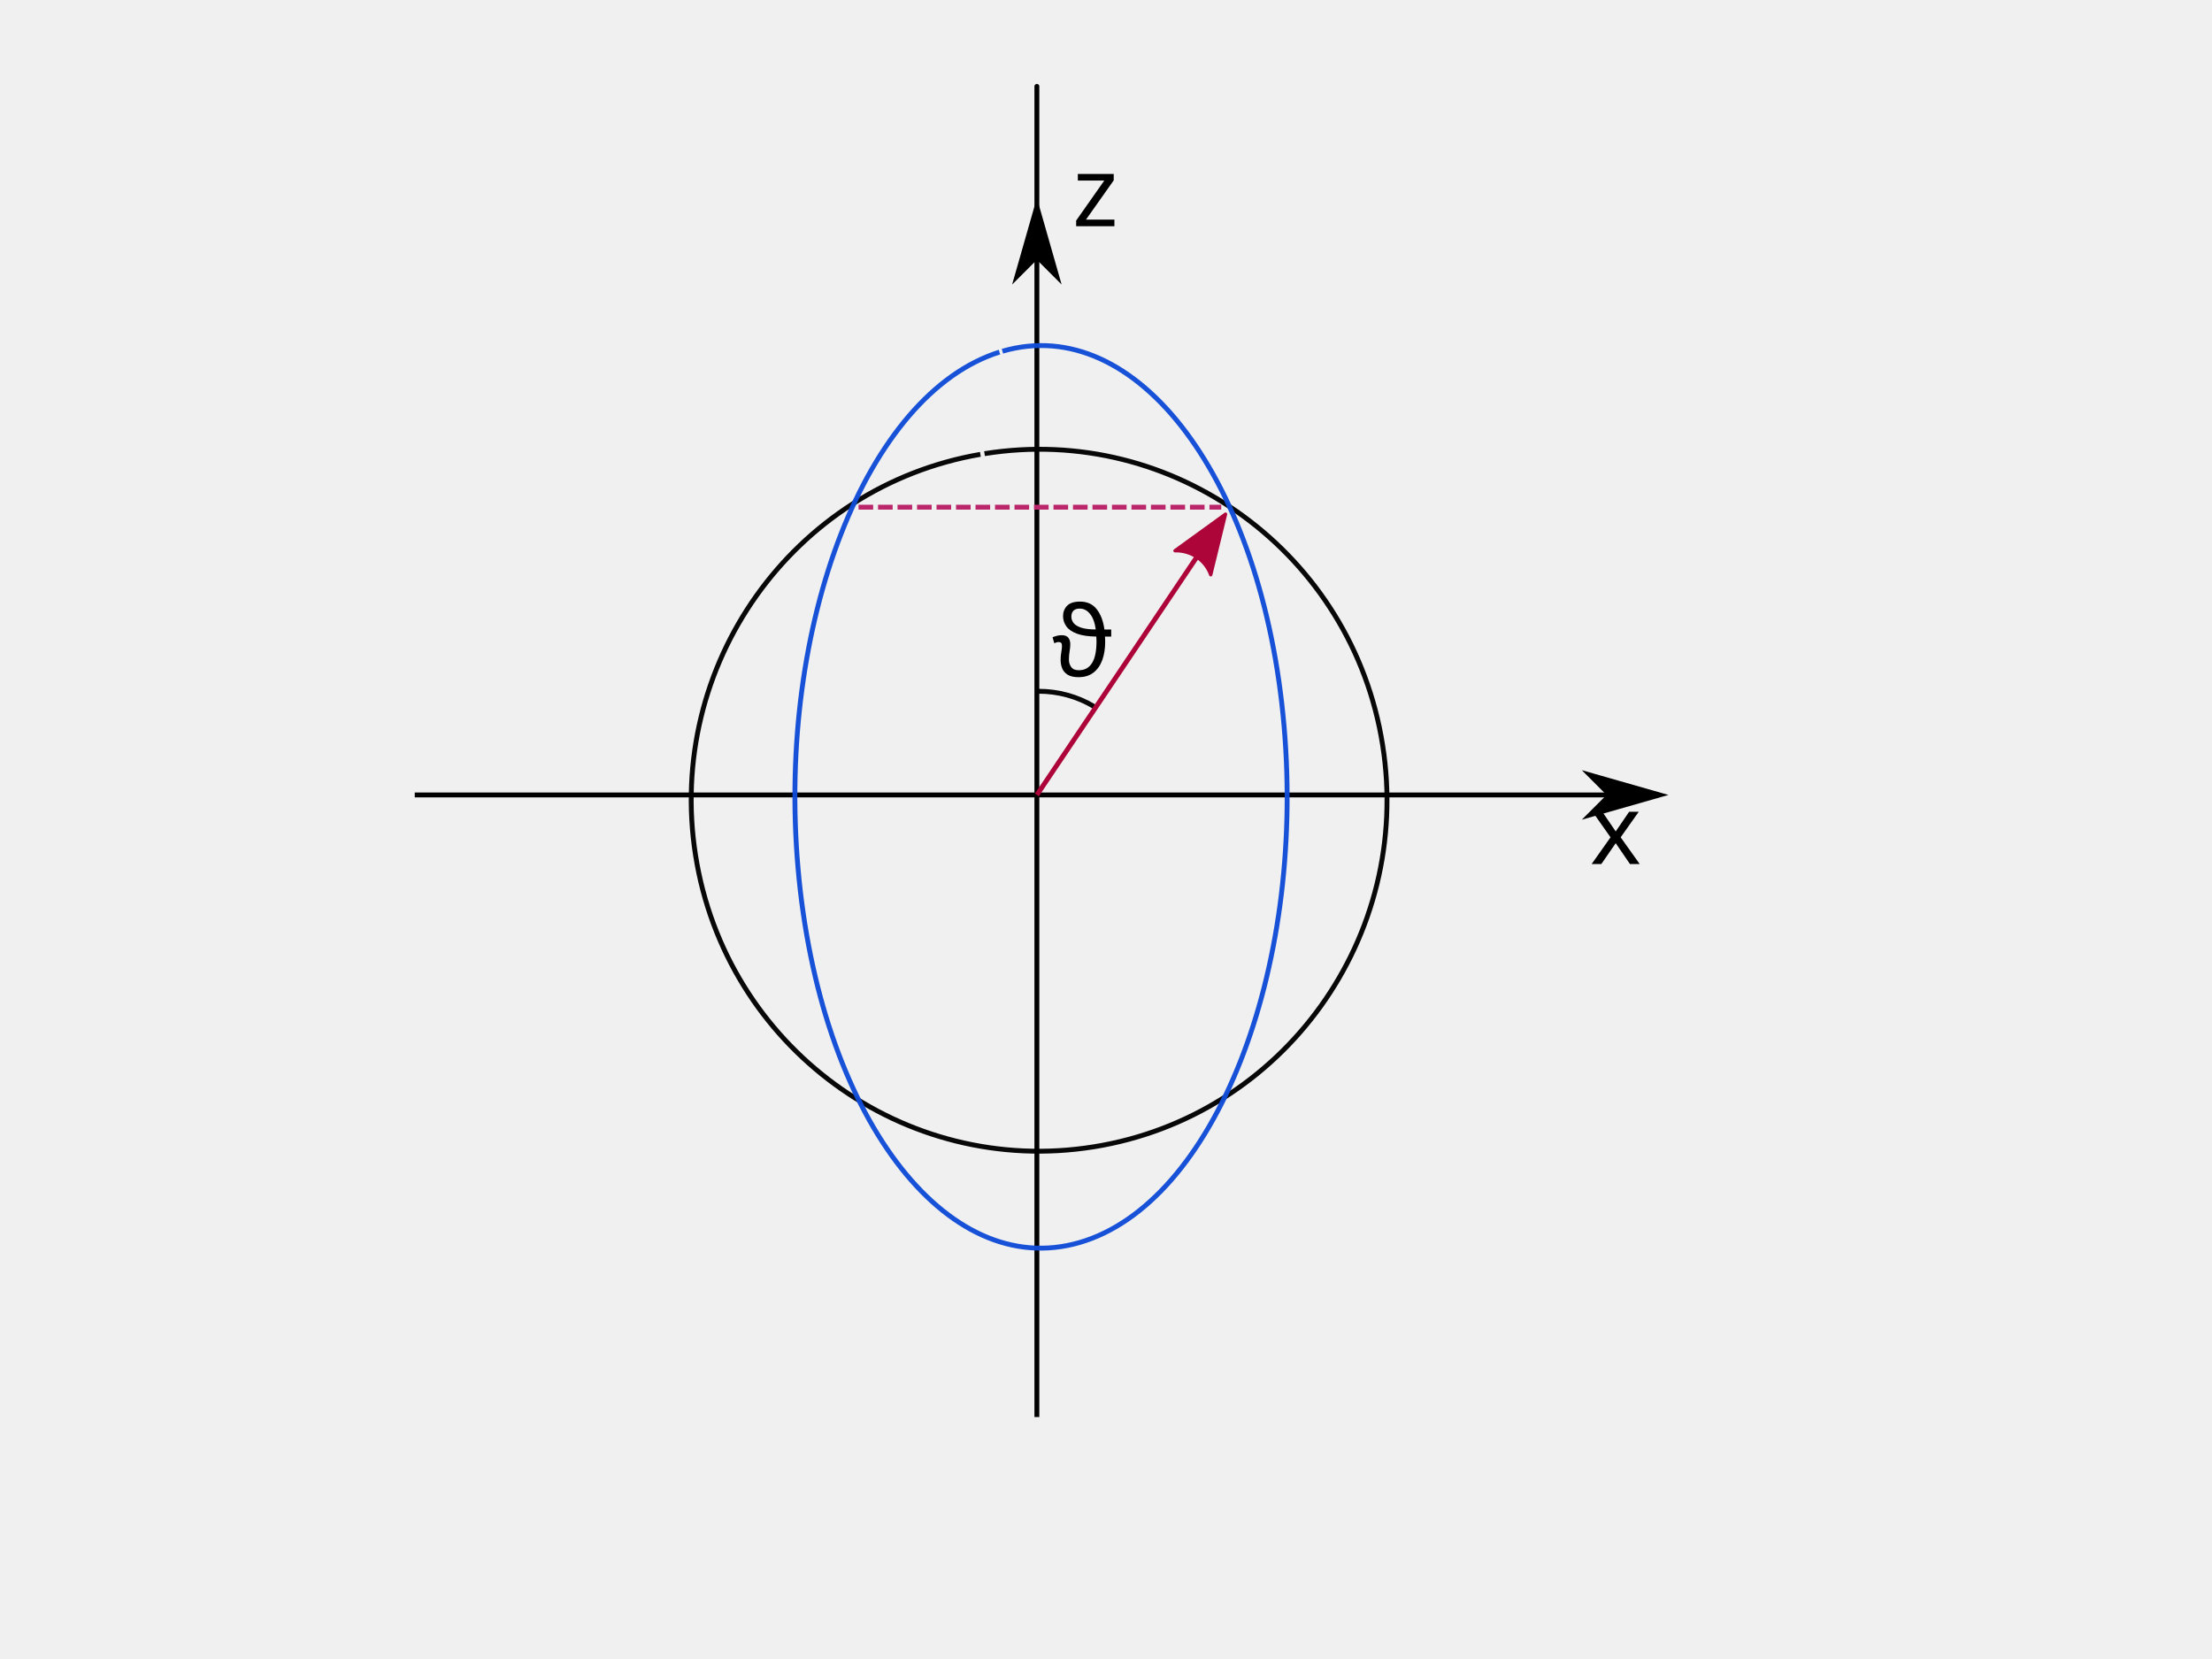
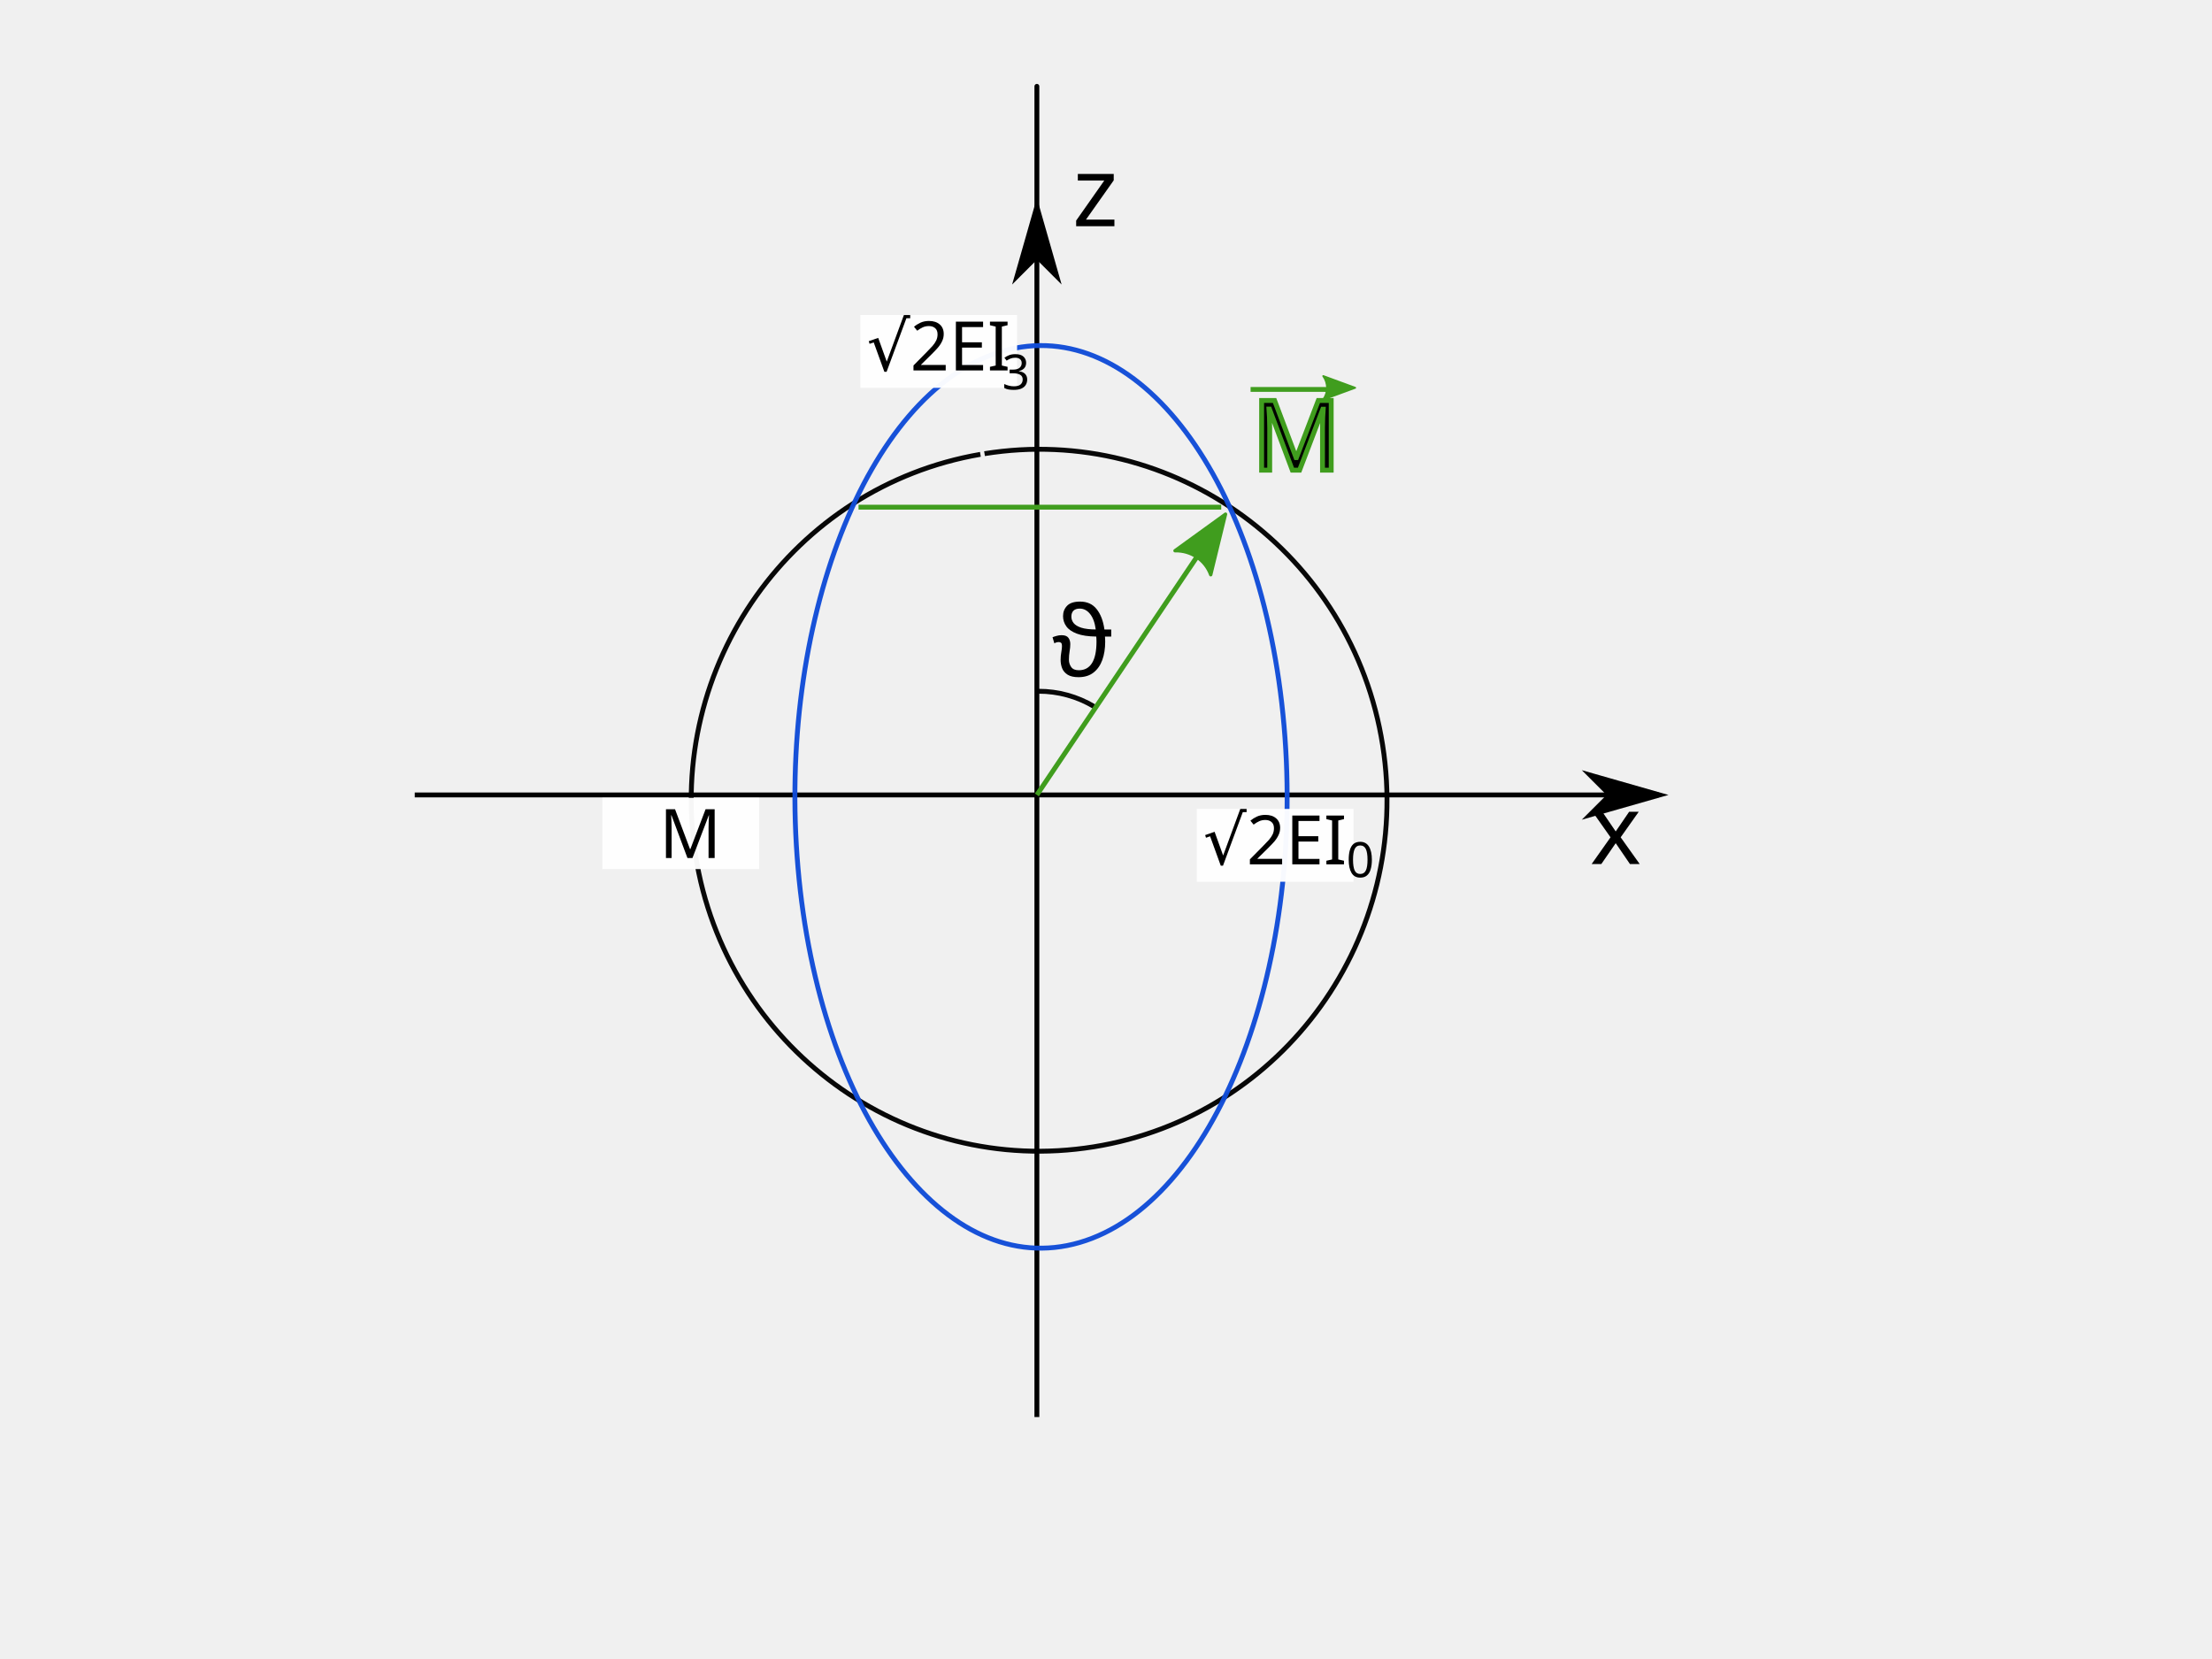
- <svg xmlns="http://www.w3.org/2000/svg" xmlns:ns1="http://www.openswatchbook.org/uri/2009/osb" width="453.543" height="340.157" id="svg2" version="1.0">
+ <svg xmlns="http://www.w3.org/2000/svg" xmlns:ns1="http://www.openswatchbook.org/uri/2009/osb" version="1.0" id="svg2" height="340.157" width="453.543">
  <defs id="defs4">
-     <linearGradient id="linearGradient5645" ns1:paint="solid">
-       <stop style="stop-color:#000000;stop-opacity:1;" offset="0" id="stop5647" />
+     <marker orient="auto" refY="0.0" refX="0.0" id="Arrow2Mend" style="overflow:visible;">
+       <path id="path4601" style="fill-rule:evenodd;stroke-width:0.625;stroke-linejoin:round;" d="M 8.719,4.034 L -2.207,0.016 L 8.719,-4.002 C 6.973,-1.63 6.983,1.616 8.719,4.034 z " transform="scale(0.6) rotate(180) translate(0,0)" />
+     </marker>
+     <marker orient="auto" refY="0.0" refX="0.0" id="Arrow2Mstart" style="overflow:visible">
+       <path id="path4598" style="fill-rule:evenodd;stroke-width:0.625;stroke-linejoin:round" d="M 8.719,4.034 L -2.207,0.016 L 8.719,-4.002 C 6.973,-1.63 6.983,1.616 8.719,4.034 z " transform="scale(0.6) translate(0,0)" />
+     </marker>
+     <marker orient="auto" refY="0.0" refX="0.0" id="Arrow2Lstart" style="overflow:visible">
+       <path id="path4592" style="fill-rule:evenodd;stroke-width:0.625;stroke-linejoin:round" d="M 8.719,4.034 L -2.207,0.016 L 8.719,-4.002 C 6.973,-1.63 6.983,1.616 8.719,4.034 z " transform="scale(1.1) translate(1,0)" />
+     </marker>
+     <marker orient="auto" refY="0.0" refX="0.0" id="Arrow1Send" style="overflow:visible;">
+       <path id="path4589" d="M 0.0,0.0 L 5.0,-5.0 L -12.5,0.0 L 5.0,5.0 L 0.0,0.0 z " style="fill-rule:evenodd;stroke:#000000;stroke-width:1.0pt;" transform="scale(0.2) rotate(180) translate(6,0)" />
+     </marker>
+     <marker orient="auto" refY="0.0" refX="0.0" id="Arrow2Sstart" style="overflow:visible">
+       <path id="path4604" style="fill-rule:evenodd;stroke-width:0.625;stroke-linejoin:round" d="M 8.719,4.034 L -2.207,0.016 L 8.719,-4.002 C 6.973,-1.63 6.983,1.616 8.719,4.034 z " transform="scale(0.3) translate(-2.3,0)" />
+     </marker>
+     <linearGradient ns1:paint="solid" id="linearGradient5645">
+       <stop id="stop5647" offset="0" style="stop-color:#000000;stop-opacity:1;" />
    </linearGradient>
-     <marker orient="auto" refY="0.0" refX="0.0" id="Arrow2Lend" style="overflow:visible;">
-       <path id="path3794" style="fill-rule:evenodd;stroke-width:0.625;stroke-linejoin:round;" d="M 8.719,4.034 L -2.207,0.016 L 8.719,-4.002 C 6.973,-1.63 6.983,1.616 8.719,4.034 z " transform="scale(1.1) rotate(180) translate(1,0)" />
+     <marker style="overflow:visible;" id="Arrow2Lend" refX="0.0" refY="0.0" orient="auto">
+       <path transform="scale(1.1) rotate(180) translate(1,0)" d="M 8.719,4.034 L -2.207,0.016 L 8.719,-4.002 C 6.973,-1.63 6.983,1.616 8.719,4.034 z " style="fill-rule:evenodd;stroke-width:0.625;stroke-linejoin:round;" id="path3794" />
    </marker>
-     <marker orient="auto" refY="0.0" refX="0.0" id="Arrow1Lend" style="overflow:visible;">
-       <path id="path3776" d="M 0.0,0.0 L 5.0,-5.0 L -12.5,0.0 L 5.0,5.0 L 0.0,0.0 z " style="fill-rule:evenodd;stroke:#000000;stroke-width:1.0pt;" transform="scale(0.8) rotate(180) translate(12.5,0)" />
+     <marker style="overflow:visible;" id="Arrow1Lend" refX="0.0" refY="0.0" orient="auto">
+       <path transform="scale(0.8) rotate(180) translate(12.5,0)" style="fill-rule:evenodd;stroke:#000000;stroke-width:1.0pt;" d="M 0.0,0.0 L 5.0,-5.0 L -12.5,0.0 L 5.0,5.0 L 0.0,0.0 z " id="path3776" />
    </marker>
-     <marker orient="auto" refY="0.0" refX="0.0" id="Arrow1Lstart" style="overflow:visible">
-       <path id="path3773" d="M 0.0,0.0 L 5.0,-5.0 L -12.5,0.0 L 5.0,5.0 L 0.0,0.0 z " style="fill-rule:evenodd;stroke:#000000;stroke-width:1.0pt" transform="scale(0.8) translate(12.5,0)" />
+     <marker style="overflow:visible" id="Arrow1Lstart" refX="0.0" refY="0.0" orient="auto">
+       <path transform="scale(0.8) translate(12.5,0)" style="fill-rule:evenodd;stroke:#000000;stroke-width:1.0pt" d="M 0.0,0.0 L 5.0,-5.0 L -12.5,0.0 L 5.0,5.0 L 0.0,0.0 z " id="path3773" />
    </marker>
-     <marker orient="auto" refY="0.0" refX="0.0" id="Arrow2LendU" style="overflow:visible;">
-       <path id="path5534" style="stroke-linejoin:round;stroke:#dc2929;stroke-width:0.625;fill:#dc2929;fill-rule:evenodd" d="M 8.719,4.034 L -2.207,0.016 L 8.719,-4.002 C 6.973,-1.63 6.983,1.616 8.719,4.034 z " transform="scale(1.1) rotate(180) translate(1,0)" />
+     <marker style="overflow:visible;" id="Arrow2LendU" refX="0.0" refY="0.0" orient="auto">
+       <path transform="scale(1.1) rotate(180) translate(1,0)" d="M 8.719,4.034 L -2.207,0.016 L 8.719,-4.002 C 6.973,-1.63 6.983,1.616 8.719,4.034 z " style="stroke-linejoin:round;stroke:#dc2929;stroke-width:0.625;fill:#dc2929;fill-rule:evenodd" id="path5534" />
    </marker>
-     <marker orient="auto" refY="0.0" refX="0.0" id="Arrow2LendUR" style="overflow:visible;">
-       <path id="path5598" style="stroke-linejoin:round;fill-rule:evenodd;stroke:#ad053a;stroke-width:0.625;fill:#ad053a" d="M 8.719,4.034 L -2.207,0.016 L 8.719,-4.002 C 6.973,-1.63 6.983,1.616 8.719,4.034 z " transform="scale(1.1) rotate(180) translate(1,0)" />
+     <marker style="overflow:visible;" id="Arrow2LendUR" refX="0.0" refY="0.0" orient="auto">
+       <path transform="scale(1.1) rotate(180) translate(1,0)" d="M 8.719,4.034 L -2.207,0.016 L 8.719,-4.002 C 6.973,-1.63 6.983,1.616 8.719,4.034 z " style="stroke-linejoin:round;fill-rule:evenodd;stroke:#ad053a;stroke-width:0.625;fill:#ad053a" id="path5598" />
+     </marker>
+     <marker style="overflow:visible;" id="Arrow2LendURw" refX="0.0" refY="0.0" orient="auto">
+       <path transform="scale(1.1) rotate(180) translate(1,0)" d="M 8.719,4.034 L -2.207,0.016 L 8.719,-4.002 C 6.973,-1.63 6.983,1.616 8.719,4.034 z " style="stroke-linejoin:round;stroke:#52b42f;stroke-width:0.625;fill:#52b42f;fill-rule:evenodd" id="path3965" />
+     </marker>
+     <marker style="overflow:visible;" id="Arrow2LendURwC" refX="0.0" refY="0.0" orient="auto">
+       <path transform="scale(1.1) rotate(180) translate(1,0)" d="M 8.719,4.034 L -2.207,0.016 L 8.719,-4.002 C 6.973,-1.63 6.983,1.616 8.719,4.034 z " style="stroke-linejoin:round;fill-rule:evenodd;stroke:#409d1e;stroke-width:0.625;fill:#409d1e" id="path6838" />
+     </marker>
+     <marker orient="auto" refY="0.0" refX="0.0" id="Arrow2Mend7" style="overflow:visible;">
+       <path id="path6987" style="stroke-linejoin:round;stroke:#409d1e;stroke-width:0.625;fill:#409d1e;fill-rule:evenodd" d="M 8.719,4.034 L -2.207,0.016 L 8.719,-4.002 C 6.973,-1.63 6.983,1.616 8.719,4.034 z " transform="scale(0.6) rotate(180) translate(0,0)" />
    </marker>
  </defs>
-   <g id="layer1" transform="translate(4.149475e-6,-698.0315)">
-     <text xml:space="preserve" style="font-size:20px;font-style:normal;font-variant:normal;font-weight:500;font-stretch:normal;line-height:125%;letter-spacing:0px;word-spacing:0px;fill:#000000;fill-opacity:1;stroke:none;font-family:CMU Sans Serif;-inkscape-font-specification:CMU Sans Serif Medium" x="215.685" y="836.677" id="text5669">
-       <tspan id="tspan5673" x="215.685" y="836.677">ϑ</tspan>
+   <g transform="translate(4.149475e-6,-698.0315)" id="layer1">
+     <text id="text5669" y="836.677" x="215.685" style="font-size:20px;font-style:normal;font-variant:normal;font-weight:500;font-stretch:normal;line-height:125%;letter-spacing:0px;word-spacing:0px;fill:#000000;fill-opacity:1;stroke:none;font-family:CMU Sans Serif;-inkscape-font-specification:CMU Sans Serif Medium" xml:space="preserve">
+       <tspan y="836.677" x="215.685" id="tspan5673">ϑ</tspan>
    </text>
-     <path style="fill:none;stroke:#000000;stroke-width:0.999;stroke-linecap:butt;stroke-linejoin:miter;stroke-miterlimit:4;stroke-opacity:1;stroke-dasharray:none;marker-start:url(#Arrow1Lstart);marker-end:none" d="m 212.598,42.52 c 0,87.402 -1e-5,-233.171 0,248.031" id="path2997" transform="translate(-4.149475e-6,698.0315)" />
-     <path style="fill:none;stroke:#000000;stroke-width:1px;stroke-linecap:butt;stroke-linejoin:miter;stroke-opacity:1;marker-start:url(#Arrow1Lstart)" d="m 340.157,861.024 -255.118,0" id="path2999" />
-     <path style="opacity:0.963;fill:none;stroke:#000000;stroke-width:0.999;stroke-miterlimit:4;stroke-opacity:1;stroke-dasharray:none;stroke-dashoffset:0" id="path5129" d="m 197.866,99.017 c 38.903,-6.234 75.449,20.528 81.629,59.774 6.179,39.246 -20.348,76.115 -59.251,82.349 -38.903,6.234 -75.449,-20.528 -81.629,-59.774 -6.127,-38.912 19.908,-75.559 58.403,-82.208" transform="translate(3.999996,692.0315)" />
-     <path style="opacity:0.963;fill:none;stroke:#104cd8;stroke-width:0.999;stroke-miterlimit:4;stroke-opacity:1;stroke-dasharray:none;stroke-dashoffset:0" id="path5129-0" d="m 201.14,78.705 c 27.521,-8.016 53.376,26.396 57.747,76.86 4.372,50.465 -14.395,97.872 -41.917,105.888 -27.521,8.016 -53.376,-26.396 -57.747,-76.86 -4.334,-50.035 14.084,-97.156 41.316,-105.707" transform="translate(4.3937,691.3386)" />
-     <path style="opacity:0.963;fill:none;stroke:#000000;stroke-width:0.999;stroke-miterlimit:4;stroke-opacity:1;stroke-dasharray:none;stroke-dashoffset:0" id="path5643" d="m 214.08,144.946 a 21.648,21.128 0 0 1 11.373,3.118" transform="translate(-1.14756,694.8183)" />
-     <path style="stroke-linejoin:miter;marker-end:url(#Arrow2LendUR);stroke-opacity:1;stroke:#ad053a;stroke-linecap:butt;stroke-miterlimit:4;stroke-dasharray:none;stroke-width:0.999;fill:none" d="m 212.598,162.992 37.958,-56.463" id="path5149" transform="translate(-4.149475e-6,698.0315)" />
-     <text transform="translate(-4.149475e-6,698.0315)" id="text5572" y="46.383" x="219.872" style="font-size:40px;font-style:normal;font-weight:normal;line-height:125%;letter-spacing:0px;word-spacing:0px;fill:#000000;fill-opacity:1;stroke:none;font-family:Sans" xml:space="preserve">
-       <tspan style="font-size:20px;-inkscape-font-specification:CMU Serif Medium;font-family:CMU Serif;font-weight:500;font-style:normal;font-stretch:normal;font-variant:normal" y="46.383" x="219.872" id="tspan5574">z</tspan>
+     <path transform="translate(-4.149475e-6,698.0315)" id="path2997" d="m 212.598,42.52 c 0,87.402 -1e-5,-233.171 0,248.031" style="fill:none;stroke:#000000;stroke-width:0.999;stroke-linecap:butt;stroke-linejoin:miter;stroke-miterlimit:4;stroke-opacity:1;stroke-dasharray:none;marker-start:url(#Arrow1Lstart);marker-end:none" />
+     <path id="path2999" d="m 340.157,861.024 -255.118,0" style="fill:none;stroke:#000000;stroke-width:1px;stroke-linecap:butt;stroke-linejoin:miter;stroke-opacity:1;marker-start:url(#Arrow1Lstart)" />
+     <path transform="translate(3.999996,692.0315)" d="m 197.866,99.017 c 38.903,-6.234 75.449,20.528 81.629,59.774 6.179,39.246 -20.348,76.115 -59.251,82.349 -38.903,6.234 -75.449,-20.528 -81.629,-59.774 -6.127,-38.912 19.908,-75.559 58.403,-82.208" id="path5129" style="opacity:0.963;fill:none;stroke:#000000;stroke-width:0.999;stroke-miterlimit:4;stroke-opacity:1;stroke-dasharray:none;stroke-dashoffset:0" />
+     <path transform="translate(4.3937,691.3386)" d="m 201.14,78.705 c 27.521,-8.016 53.376,26.396 57.747,76.86 4.372,50.465 -14.395,97.872 -41.917,105.888 -27.521,8.016 -53.376,-26.396 -57.747,-76.86 -4.334,-50.035 14.084,-97.156 41.316,-105.707" id="path5129-0" style="opacity:0.963;fill:none;stroke:#104cd8;stroke-width:0.999;stroke-miterlimit:4;stroke-opacity:1;stroke-dasharray:none;stroke-dashoffset:0" />
+     <path transform="translate(-1.14756,694.8183)" d="m 214.08,144.946 c 4.014,-0.01 7.951,1.07 11.373,3.118" id="path5643" style="opacity:0.963;fill:none;stroke:#000000;stroke-width:0.999;stroke-miterlimit:4;stroke-opacity:1;stroke-dasharray:none;stroke-dashoffset:0" />
+     <path transform="translate(-4.149475e-6,698.0315)" id="path5149" d="m 212.598,162.992 37.958,-56.463" style="stroke-linejoin:miter;marker-end:url(#Arrow2LendURwC);stroke-opacity:1;stroke:#409d1e;stroke-linecap:butt;stroke-miterlimit:4;stroke-dasharray:none;stroke-width:0.999;fill:none" />
+     <text xml:space="preserve" style="font-size:40px;font-style:normal;font-weight:normal;line-height:125%;letter-spacing:0px;word-spacing:0px;fill:#000000;fill-opacity:1;stroke:none;font-family:Sans" x="219.872" y="46.383" id="text5572" transform="translate(-4.149475e-6,698.0315)">
+       <tspan id="tspan5574" x="219.872" y="46.383" style="font-size:20px;-inkscape-font-specification:CMU Serif Medium;font-family:CMU Serif;font-weight:500;font-style:normal;font-stretch:normal;font-variant:normal">z</tspan>
    </text>
-     <text id="text5576" y="875.197" x="325.984" style="font-size:20px;font-style:normal;font-weight:normal;line-height:125%;letter-spacing:0px;word-spacing:0px;fill:#000000;fill-opacity:1;stroke:none;font-family:Sans" xml:space="preserve">
-       <tspan style="font-size:20px;font-style:normal;font-variant:normal;font-weight:500;font-stretch:normal;font-family:CMU Serif;-inkscape-font-specification:CMU Serif Medium" y="875.197" x="325.984" id="tspan5578">x</tspan>
+     <text xml:space="preserve" style="font-size:20px;font-style:normal;font-weight:normal;line-height:125%;letter-spacing:0px;word-spacing:0px;fill:#000000;fill-opacity:1;stroke:none;font-family:Sans" x="325.984" y="875.197" id="text5576">
+       <tspan id="tspan5578" x="325.984" y="875.197" style="font-size:20px;font-style:normal;font-variant:normal;font-weight:500;font-stretch:normal;font-family:CMU Serif;-inkscape-font-specification:CMU Serif Medium">x</tspan>
    </text>
-     <path style="fill:#ad053a;stroke:#bb266a;stroke-width:0.999;stroke-linecap:butt;stroke-linejoin:miter;stroke-opacity:1;fill-opacity:1;stroke-miterlimit:4;stroke-dasharray:2.998, 0.999;stroke-dashoffset:0" d="m 176.035,103.991 74.362,0" id="path5641" transform="translate(-4.149475e-6,698.0315)" />
-     <text xml:space="preserve" style="font-size:20px;font-style:normal;font-variant:normal;font-weight:500;font-stretch:normal;line-height:125%;letter-spacing:0px;word-spacing:0px;fill:#000000;fill-opacity:1;stroke:none;font-family:CMU Sans Serif;-inkscape-font-specification:CMU Sans Serif Medium" x="222.66" y="114.251" id="text5651" transform="translate(-4.149475e-6,698.0315)">
-       <tspan id="tspan5659" x="222.66" y="114.251" />
+     <path transform="translate(-4.149475e-6,698.0315)" id="path5641" d="m 176.035,103.991 74.362,0" style="fill:#ad053a;stroke:#409d1e;stroke-width:0.999;stroke-linecap:butt;stroke-linejoin:miter;stroke-opacity:1;fill-opacity:1;stroke-miterlimit:4;stroke-dasharray:none;stroke-dashoffset:0" />
+     <text transform="translate(-4.149475e-6,698.0315)" id="text5651" y="114.251" x="222.66" style="font-size:20px;font-style:normal;font-variant:normal;font-weight:500;font-stretch:normal;line-height:125%;letter-spacing:0px;word-spacing:0px;fill:#000000;fill-opacity:1;stroke:none;font-family:CMU Sans Serif;-inkscape-font-specification:CMU Sans Serif Medium" xml:space="preserve">
+       <tspan y="114.251" x="222.66" id="tspan5659" />
+     </text>
+     <text transform="translate(-4.149475e-6,698.0315)" id="text3023" y="107.111" x="295.366" style="font-size:65.001%;baseline-shift:sub" xml:space="preserve">
+       <tspan id="tspan3027" y="107.111" x="295.366" />
+     </text>
+     <text transform="translate(-4.149475e-6,698.0315)" id="text3031" y="128.533" x="308.349" style="font-size:65.001%;font-style:normal;font-variant:normal;font-weight:500;font-stretch:normal;line-height:125%;letter-spacing:0px;word-spacing:0px;baseline-shift:sub;fill:#000000;fill-opacity:1;stroke:none;font-family:CMU Sans Serif;-inkscape-font-specification:CMU Sans Serif Medium" xml:space="preserve">
+       <tspan y="128.533" x="308.349" id="tspan3033" />
+     </text>
+     <rect transform="translate(-4.149475e-6,698.0315)" y="165.859" x="245.381" height="14.931" width="32.133" id="rect3060" style="opacity:0.963;fill:#ffffff;stroke:none;stroke-width:0.999;stroke-miterlimit:4;stroke-opacity:1;stroke-dasharray:none;stroke-dashoffset:0;fill-opacity:1" />
+     <text id="text3035" y="875.251" x="246.679" style="font-size:20px;font-style:normal;font-variant:normal;font-weight:500;font-stretch:normal;line-height:125%;letter-spacing:0px;word-spacing:0px;fill:#000000;fill-opacity:1;stroke:none;font-family:CMU Sans Serif;-inkscape-font-specification:CMU Sans Serif Medium" xml:space="preserve">
+       <tspan style="font-size:14px" y="875.251" x="246.679" id="tspan3037">√<tspan id="tspan3039" style="font-size:14px;font-style:normal;font-variant:normal;font-weight:500;font-stretch:normal;font-family:CMU Serif;-inkscape-font-specification:CMU Serif Medium">2EI</tspan>
+       </tspan>
+     </text>
+     <rect y="762.622" x="176.408" height="14.931" width="32.133" id="rect3060-3" style="opacity:0.963;fill:#ffffff;fill-opacity:1;stroke:none" />
+     <text id="text3035-8" y="773.983" x="177.706" style="font-size:20px;font-style:normal;font-variant:normal;font-weight:500;font-stretch:normal;line-height:125%;letter-spacing:0px;word-spacing:0px;fill:#000000;fill-opacity:1;stroke:none;font-family:CMU Sans Serif;-inkscape-font-specification:CMU Sans Serif Medium" xml:space="preserve">
+       <tspan style="font-size:14px" y="773.983" x="177.706" id="tspan3037-4">√<tspan id="tspan3039-4" style="font-size:14px;font-style:normal;font-variant:normal;font-weight:500;font-stretch:normal;font-family:CMU Serif;-inkscape-font-specification:CMU Serif Medium">2EI</tspan>
+       </tspan>
+     </text>
+     <rect y="861.619" x="123.502" height="14.606" width="32.133" id="rect3060-3-7" style="opacity:0.963;fill:#ffffff;fill-opacity:1;stroke:none" />
+     <text id="text3035-8-5" y="873.953" x="135.187" style="font-size:20px;font-style:normal;font-variant:normal;font-weight:500;font-stretch:normal;line-height:125%;letter-spacing:0px;word-spacing:0px;fill:#000000;fill-opacity:1;stroke:none;font-family:CMU Sans Serif;-inkscape-font-specification:CMU Sans Serif Medium" xml:space="preserve">
+       <tspan style="font-size:14px;font-style:normal;font-variant:normal;font-weight:500;font-stretch:normal;font-family:CMU Serif;-inkscape-font-specification:CMU Serif Medium" y="873.953" x="135.187" id="tspan3037-4-2">M</tspan>
+     </text>
+     <text id="text3914" y="777.878" x="205.458" style="font-size:20px;font-style:normal;font-variant:normal;font-weight:500;font-stretch:normal;line-height:125%;letter-spacing:0px;word-spacing:0px;fill:#000000;fill-opacity:1;stroke:none;font-family:CMU Sans Serif;-inkscape-font-specification:CMU Sans Serif Medium" xml:space="preserve">
+       <tspan style="font-size:10px;-inkscape-font-specification:CMU Serif Medium;font-family:CMU Serif;font-weight:500;font-style:normal;font-stretch:normal;font-variant:normal" y="777.878" x="205.458" id="tspan3916">3</tspan>
+     </text>
+     <text id="text3914-4" y="877.882" x="276.05" style="font-size:20px;font-style:normal;font-variant:normal;font-weight:500;font-stretch:normal;line-height:125%;letter-spacing:0px;word-spacing:0px;fill:#000000;fill-opacity:1;stroke:none;font-family:CMU Sans Serif;-inkscape-font-specification:CMU Sans Serif Medium" xml:space="preserve">
+       <tspan style="font-size:10px;font-style:normal;font-variant:normal;font-weight:500;font-stretch:normal;font-family:CMU Serif;-inkscape-font-specification:CMU Serif Medium" y="877.882" x="276.05" id="tspan3916-5">0</tspan>
+     </text>
+     <text transform="translate(-4.149475e-6,698.0315)" id="text3939" y="96.4" x="256.741" style="font-size:20px;font-style:normal;font-variant:normal;font-weight:500;font-stretch:normal;line-height:125%;letter-spacing:0px;word-spacing:0px;fill:#000000;fill-opacity:1;stroke:#409d1e;font-family:CMU Sans Serif;-inkscape-font-specification:CMU Sans Serif Medium;stroke-width:0.999;stroke-miterlimit:4;stroke-dasharray:none;stroke-opacity:1" xml:space="preserve">
+       <tspan style="-inkscape-font-specification:CMU Serif;font-family:CMU Serif;font-weight:normal;font-style:normal;font-stretch:normal;font-variant:normal;stroke:#409d1e;stroke-opacity:1;stroke-width:0.999;stroke-miterlimit:4;stroke-dasharray:none" y="96.4" x="256.741" id="tspan3941">M</tspan>
    </text>
  </g>
+   <path style="stroke-linejoin:miter;marker-end:url(#Arrow2Mend7);stroke-opacity:1;stroke:#409d1e;stroke-linecap:butt;stroke-miterlimit:4;stroke-dasharray:none;stroke-width:0.999;fill:none" d="m 256.416,79.846 c 4.22,0 8.439,0 12.659,0 0.757,0 1.515,0 2.272,0 0.433,0 0.869,0.054 1.298,0 0.443,-0.055 0.858,-0.251 1.298,-0.325 0.213,-0.036 0.433,0 0.649,0 0.649,0 1.298,0 1.947,0" id="path4184" />
</svg>
